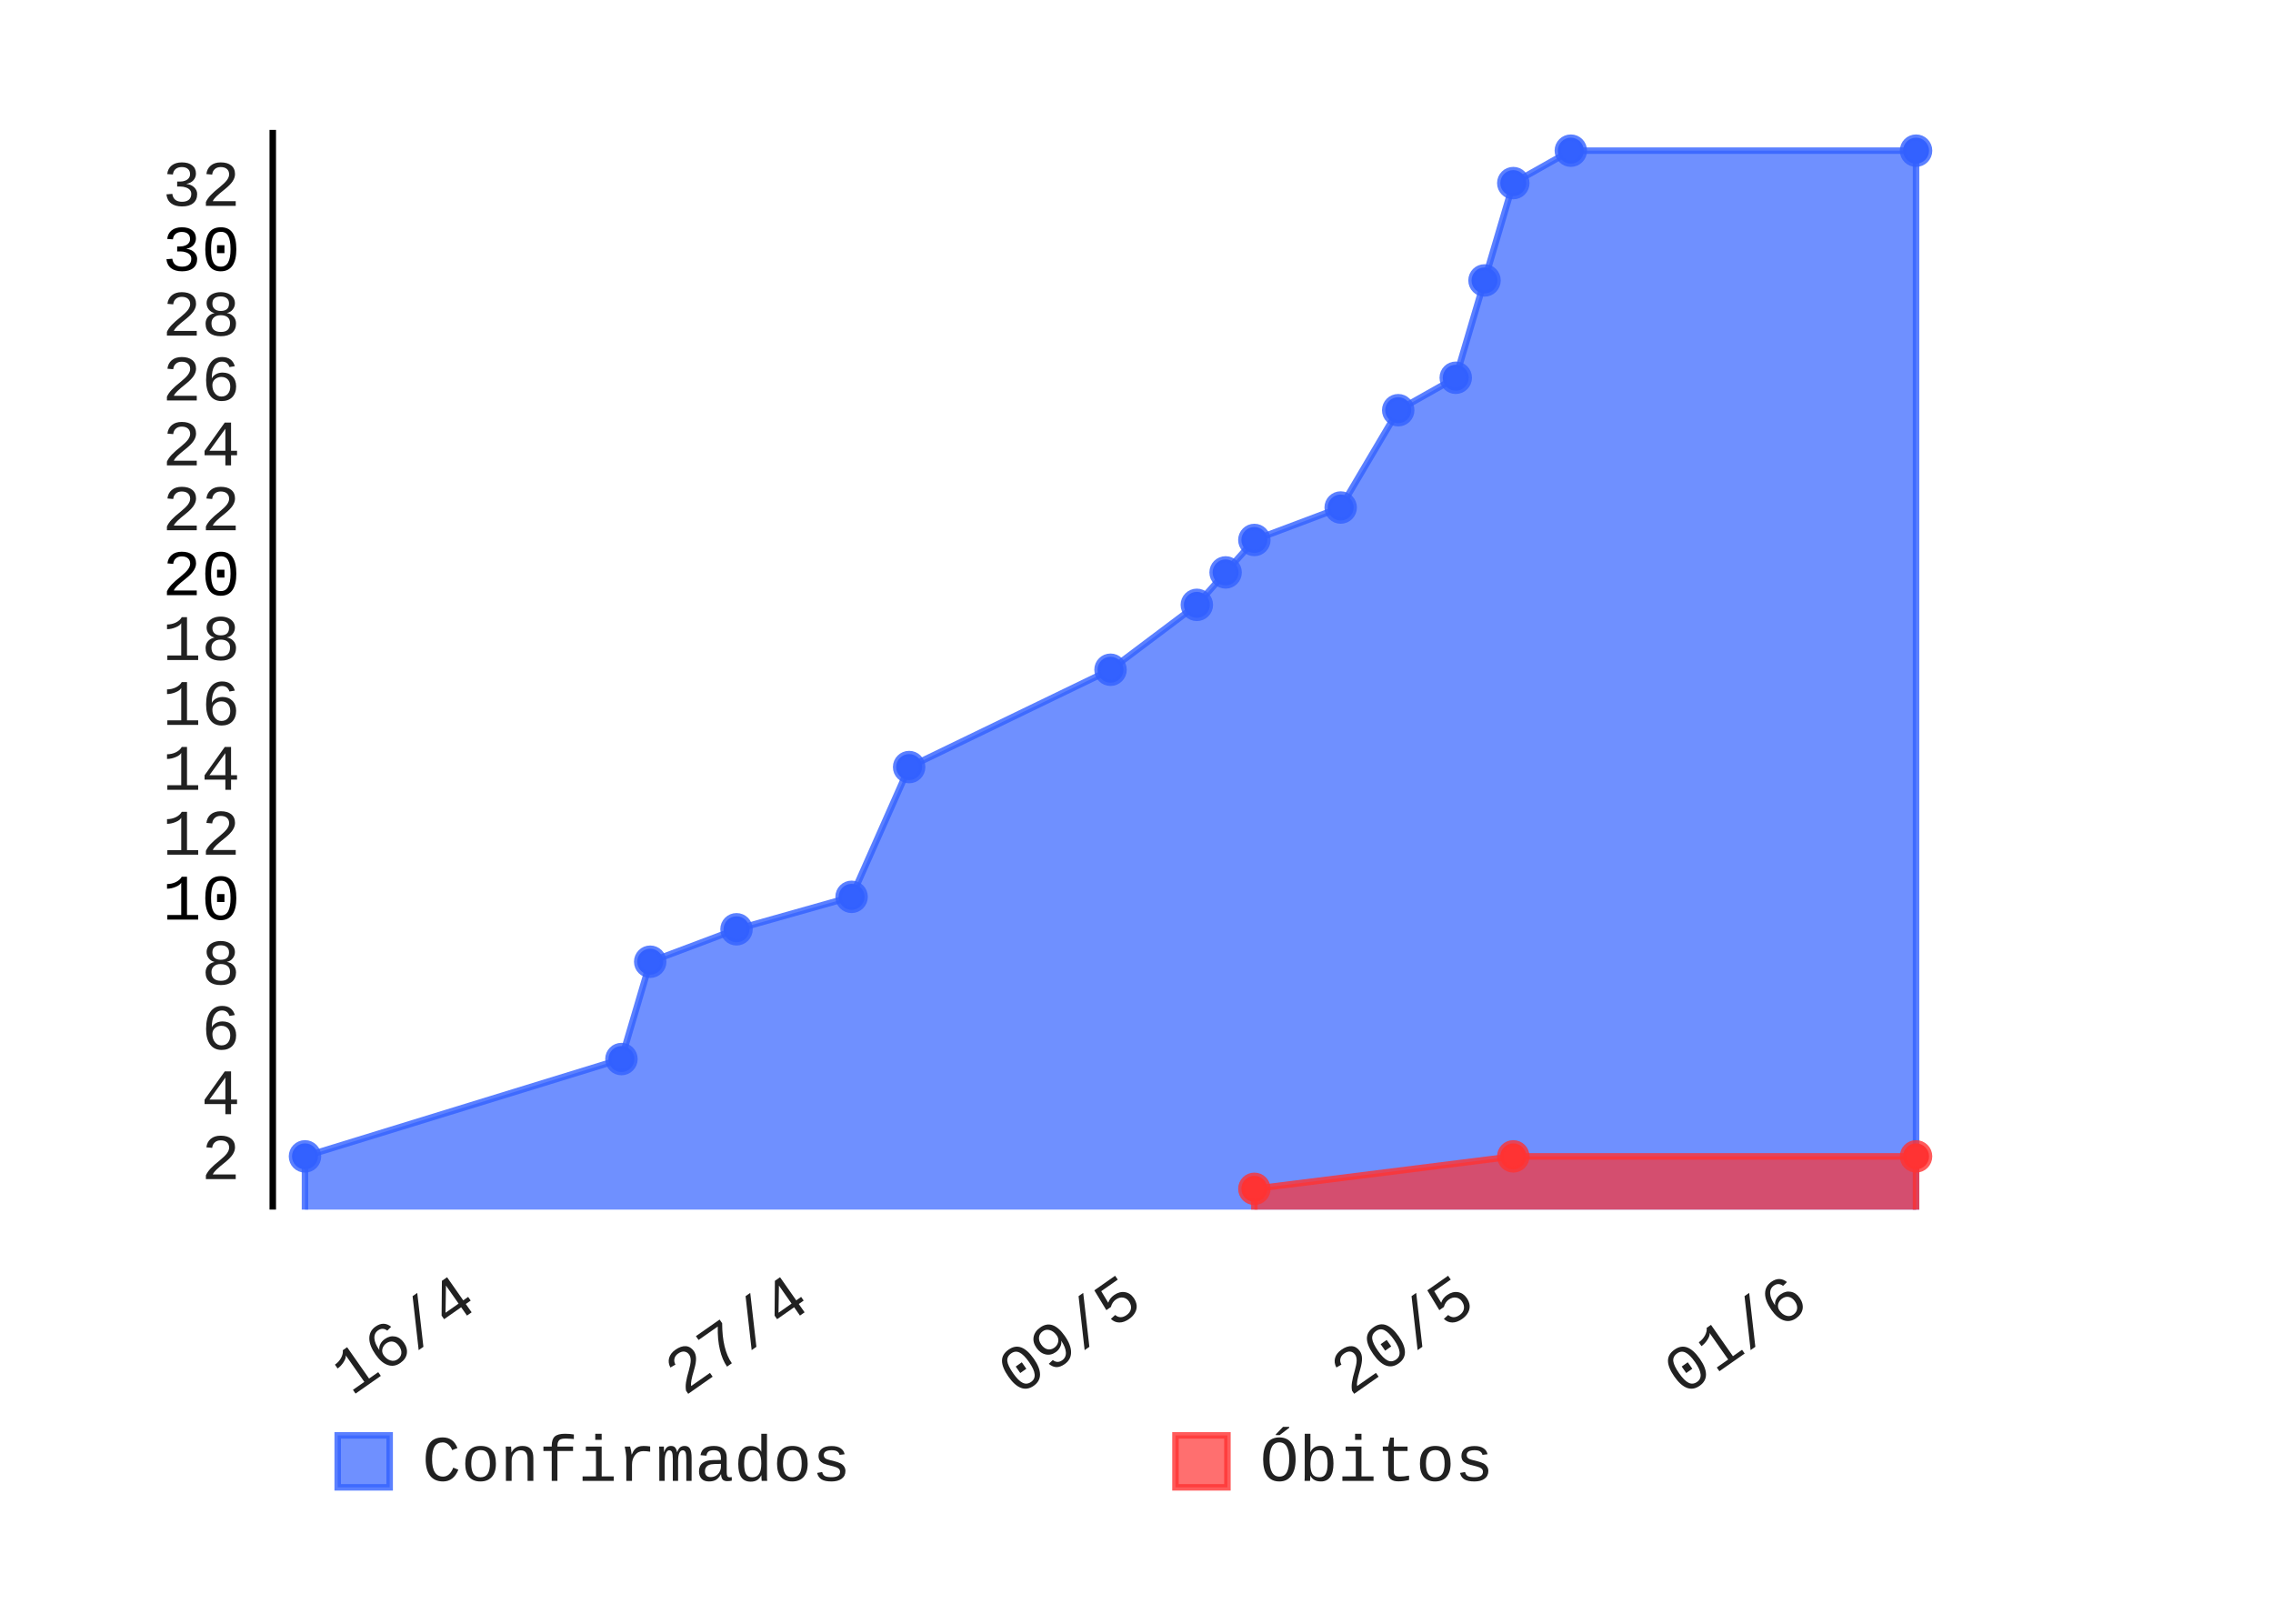
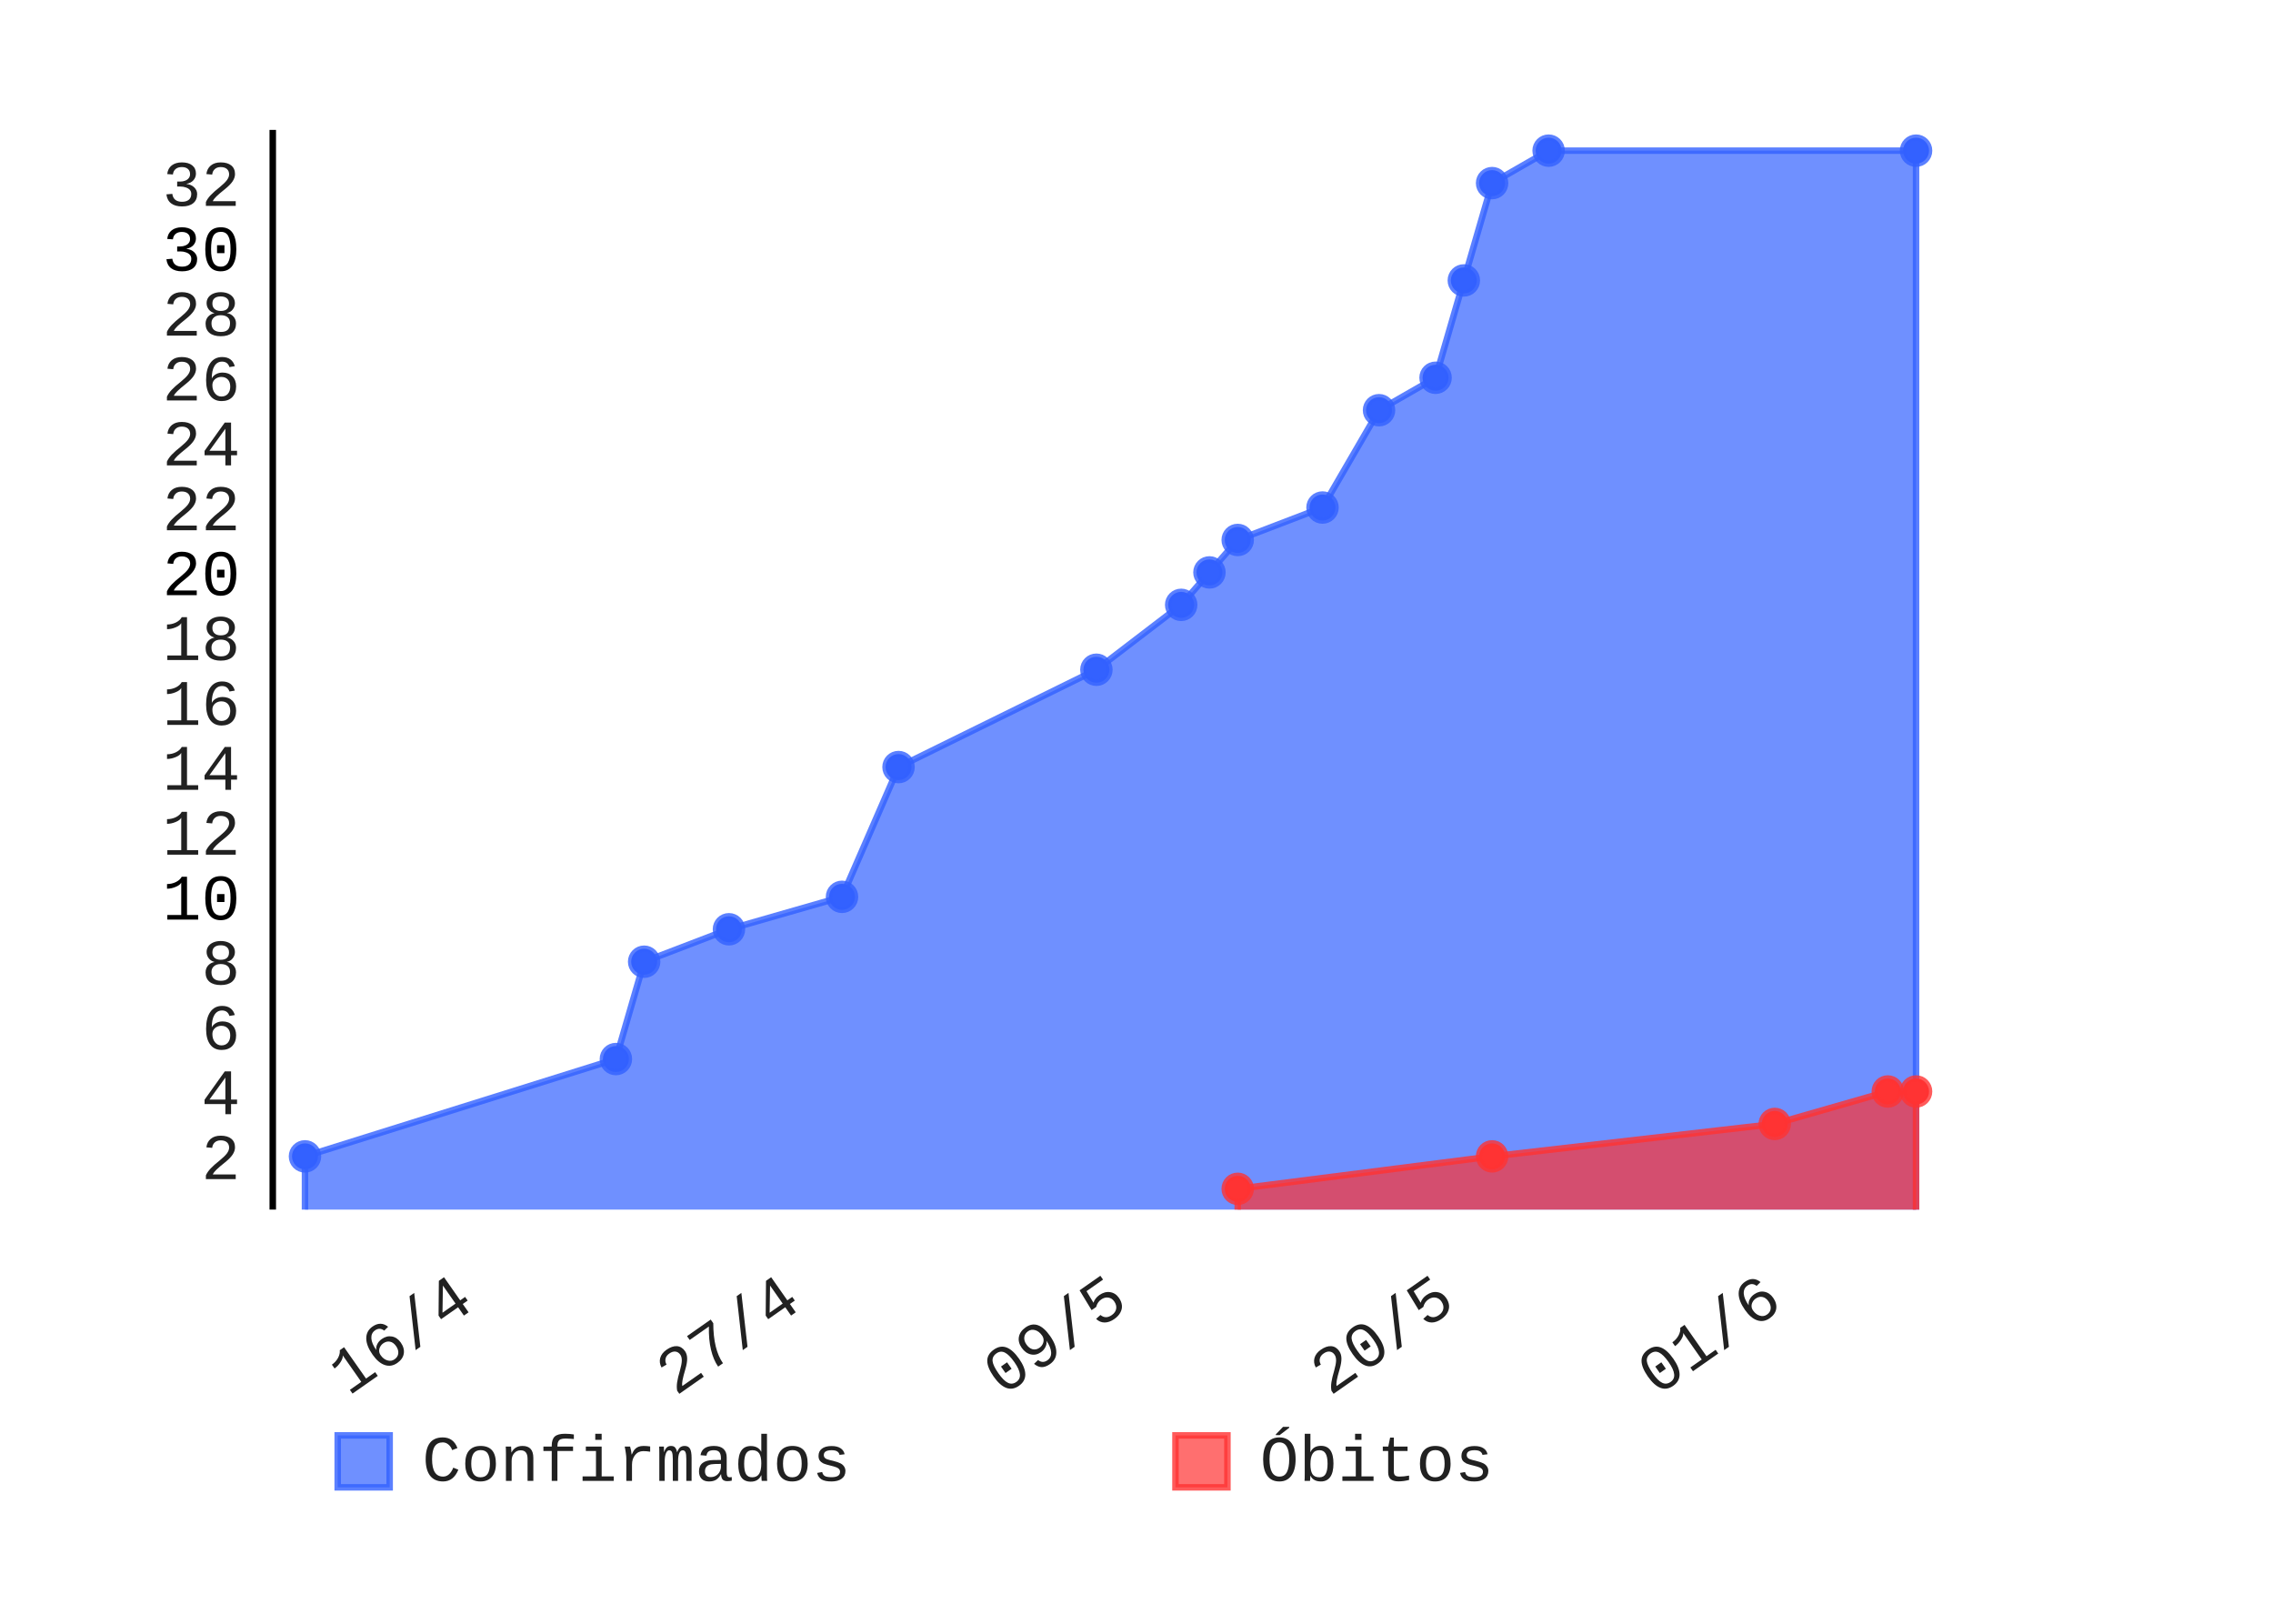
- <svg xmlns="http://www.w3.org/2000/svg" class="pygal-chart" height="250" id="chart-50cbafdb-c04c-4177-b174-a24553e41835" viewBox="0 0 350 250" width="350">
+ <svg xmlns="http://www.w3.org/2000/svg" class="pygal-chart" height="250" id="chart-9ceca977-d969-4a3f-9dbe-caadff080c7b" viewBox="0 0 350 250" width="350">
  <defs>
-     <style type="text/css">#chart-50cbafdb-c04c-4177-b174-a24553e41835{-webkit-user-select:none;-webkit-font-smoothing:antialiased;font-family:Consolas,"Liberation Mono",Menlo,Courier,monospace}#chart-50cbafdb-c04c-4177-b174-a24553e41835 .title{font-family:Consolas,"Liberation Mono",Menlo,Courier,monospace;font-size:8px}#chart-50cbafdb-c04c-4177-b174-a24553e41835 .legends .legend text{font-family:Consolas,"Liberation Mono",Menlo,Courier,monospace;font-size:10px}#chart-50cbafdb-c04c-4177-b174-a24553e41835 .axis text{font-family:Consolas,"Liberation Mono",Menlo,Courier,monospace;font-size:10px}#chart-50cbafdb-c04c-4177-b174-a24553e41835 .axis text.major{font-family:Consolas,"Liberation Mono",Menlo,Courier,monospace;font-size:10px}#chart-50cbafdb-c04c-4177-b174-a24553e41835 .text-overlay text.value{font-family:Consolas,"Liberation Mono",Menlo,Courier,monospace;font-size:16px}#chart-50cbafdb-c04c-4177-b174-a24553e41835 .text-overlay text.label{font-family:Consolas,"Liberation Mono",Menlo,Courier,monospace;font-size:10px}#chart-50cbafdb-c04c-4177-b174-a24553e41835 .tooltip{font-family:Consolas,"Liberation Mono",Menlo,Courier,monospace;font-size:12px}#chart-50cbafdb-c04c-4177-b174-a24553e41835 text.no_data{font-family:Consolas,"Liberation Mono",Menlo,Courier,monospace;font-size:64px}
- #chart-50cbafdb-c04c-4177-b174-a24553e41835{background-color:transparent}#chart-50cbafdb-c04c-4177-b174-a24553e41835 path,#chart-50cbafdb-c04c-4177-b174-a24553e41835 line,#chart-50cbafdb-c04c-4177-b174-a24553e41835 rect,#chart-50cbafdb-c04c-4177-b174-a24553e41835 circle{-webkit-transition:150ms;-moz-transition:150ms;transition:150ms}#chart-50cbafdb-c04c-4177-b174-a24553e41835 .graph &gt; .background{fill:transparent}#chart-50cbafdb-c04c-4177-b174-a24553e41835 .plot &gt; .background{fill:rgba(255,255,255,1)}#chart-50cbafdb-c04c-4177-b174-a24553e41835 .graph{fill:rgba(0,0,0,.87)}#chart-50cbafdb-c04c-4177-b174-a24553e41835 text.no_data{fill:rgba(0,0,0,1)}#chart-50cbafdb-c04c-4177-b174-a24553e41835 .title{fill:rgba(0,0,0,1)}#chart-50cbafdb-c04c-4177-b174-a24553e41835 .legends .legend text{fill:rgba(0,0,0,.87)}#chart-50cbafdb-c04c-4177-b174-a24553e41835 .legends .legend:hover text{fill:rgba(0,0,0,1)}#chart-50cbafdb-c04c-4177-b174-a24553e41835 .axis .line{stroke:rgba(0,0,0,1)}#chart-50cbafdb-c04c-4177-b174-a24553e41835 .axis .guide.line{stroke:rgba(0,0,0,.54)}#chart-50cbafdb-c04c-4177-b174-a24553e41835 .axis .major.line{stroke:rgba(0,0,0,.87)}#chart-50cbafdb-c04c-4177-b174-a24553e41835 .axis text.major{fill:rgba(0,0,0,1)}#chart-50cbafdb-c04c-4177-b174-a24553e41835 .axis.y .guides:hover .guide.line,#chart-50cbafdb-c04c-4177-b174-a24553e41835 .line-graph .axis.x .guides:hover .guide.line,#chart-50cbafdb-c04c-4177-b174-a24553e41835 .stackedline-graph .axis.x .guides:hover .guide.line,#chart-50cbafdb-c04c-4177-b174-a24553e41835 .xy-graph .axis.x .guides:hover .guide.line{stroke:rgba(0,0,0,1)}#chart-50cbafdb-c04c-4177-b174-a24553e41835 .axis .guides:hover text{fill:rgba(0,0,0,1)}#chart-50cbafdb-c04c-4177-b174-a24553e41835 .reactive{fill-opacity:.7;stroke-opacity:.8}#chart-50cbafdb-c04c-4177-b174-a24553e41835 .ci{stroke:rgba(0,0,0,.87)}#chart-50cbafdb-c04c-4177-b174-a24553e41835 .reactive.active,#chart-50cbafdb-c04c-4177-b174-a24553e41835 .active .reactive{fill-opacity:.8;stroke-opacity:.9;stroke-width:4}#chart-50cbafdb-c04c-4177-b174-a24553e41835 .ci .reactive.active{stroke-width:1.5}#chart-50cbafdb-c04c-4177-b174-a24553e41835 .series text{fill:rgba(0,0,0,1)}#chart-50cbafdb-c04c-4177-b174-a24553e41835 .tooltip rect{fill:rgba(255,255,255,1);stroke:rgba(0,0,0,1);-webkit-transition:opacity 150ms;-moz-transition:opacity 150ms;transition:opacity 150ms}#chart-50cbafdb-c04c-4177-b174-a24553e41835 .tooltip .label{fill:rgba(0,0,0,.87)}#chart-50cbafdb-c04c-4177-b174-a24553e41835 .tooltip .label{fill:rgba(0,0,0,.87)}#chart-50cbafdb-c04c-4177-b174-a24553e41835 .tooltip .legend{font-size:.8em;fill:rgba(0,0,0,.54)}#chart-50cbafdb-c04c-4177-b174-a24553e41835 .tooltip .x_label{font-size:.6em;fill:rgba(0,0,0,1)}#chart-50cbafdb-c04c-4177-b174-a24553e41835 .tooltip .xlink{font-size:.5em;text-decoration:underline}#chart-50cbafdb-c04c-4177-b174-a24553e41835 .tooltip .value{font-size:1.5em}#chart-50cbafdb-c04c-4177-b174-a24553e41835 .bound{font-size:.5em}#chart-50cbafdb-c04c-4177-b174-a24553e41835 .max-value{font-size:.75em;fill:rgba(0,0,0,.54)}#chart-50cbafdb-c04c-4177-b174-a24553e41835 .map-element{fill:rgba(255,255,255,1);stroke:rgba(0,0,0,.54) !important}#chart-50cbafdb-c04c-4177-b174-a24553e41835 .map-element .reactive{fill-opacity:inherit;stroke-opacity:inherit}#chart-50cbafdb-c04c-4177-b174-a24553e41835 .color-0,#chart-50cbafdb-c04c-4177-b174-a24553e41835 .color-0 a:visited{stroke:#3361FF;fill:#3361FF}#chart-50cbafdb-c04c-4177-b174-a24553e41835 .color-1,#chart-50cbafdb-c04c-4177-b174-a24553e41835 .color-1 a:visited{stroke:#FF3333;fill:#FF3333}#chart-50cbafdb-c04c-4177-b174-a24553e41835 .text-overlay .color-0 text{fill:black}#chart-50cbafdb-c04c-4177-b174-a24553e41835 .text-overlay .color-1 text{fill:black}
- #chart-50cbafdb-c04c-4177-b174-a24553e41835 text.no_data{text-anchor:middle}#chart-50cbafdb-c04c-4177-b174-a24553e41835 .guide.line{fill:none}#chart-50cbafdb-c04c-4177-b174-a24553e41835 .centered{text-anchor:middle}#chart-50cbafdb-c04c-4177-b174-a24553e41835 .title{text-anchor:middle}#chart-50cbafdb-c04c-4177-b174-a24553e41835 .legends .legend text{fill-opacity:1}#chart-50cbafdb-c04c-4177-b174-a24553e41835 .axis.x text{text-anchor:middle}#chart-50cbafdb-c04c-4177-b174-a24553e41835 .axis.x:not(.web) text[transform]{text-anchor:start}#chart-50cbafdb-c04c-4177-b174-a24553e41835 .axis.x:not(.web) text[transform].backwards{text-anchor:end}#chart-50cbafdb-c04c-4177-b174-a24553e41835 .axis.y text{text-anchor:end}#chart-50cbafdb-c04c-4177-b174-a24553e41835 .axis.y text[transform].backwards{text-anchor:start}#chart-50cbafdb-c04c-4177-b174-a24553e41835 .axis.y2 text{text-anchor:start}#chart-50cbafdb-c04c-4177-b174-a24553e41835 .axis.y2 text[transform].backwards{text-anchor:end}#chart-50cbafdb-c04c-4177-b174-a24553e41835 .axis .guide.line{stroke-dasharray:4,4}#chart-50cbafdb-c04c-4177-b174-a24553e41835 .axis .major.guide.line{stroke-dasharray:6,6}#chart-50cbafdb-c04c-4177-b174-a24553e41835 .horizontal .axis.y .guide.line,#chart-50cbafdb-c04c-4177-b174-a24553e41835 .horizontal .axis.y2 .guide.line,#chart-50cbafdb-c04c-4177-b174-a24553e41835 .vertical .axis.x .guide.line{opacity:0}#chart-50cbafdb-c04c-4177-b174-a24553e41835 .horizontal .axis.always_show .guide.line,#chart-50cbafdb-c04c-4177-b174-a24553e41835 .vertical .axis.always_show .guide.line{opacity:1 !important}#chart-50cbafdb-c04c-4177-b174-a24553e41835 .axis.y .guides:hover .guide.line,#chart-50cbafdb-c04c-4177-b174-a24553e41835 .axis.y2 .guides:hover .guide.line,#chart-50cbafdb-c04c-4177-b174-a24553e41835 .axis.x .guides:hover .guide.line{opacity:1}#chart-50cbafdb-c04c-4177-b174-a24553e41835 .axis .guides:hover text{opacity:1}#chart-50cbafdb-c04c-4177-b174-a24553e41835 .nofill{fill:none}#chart-50cbafdb-c04c-4177-b174-a24553e41835 .subtle-fill{fill-opacity:.2}#chart-50cbafdb-c04c-4177-b174-a24553e41835 .dot{stroke-width:1px;fill-opacity:1}#chart-50cbafdb-c04c-4177-b174-a24553e41835 .dot.active{stroke-width:5px}#chart-50cbafdb-c04c-4177-b174-a24553e41835 .dot.negative{fill:transparent}#chart-50cbafdb-c04c-4177-b174-a24553e41835 text,#chart-50cbafdb-c04c-4177-b174-a24553e41835 tspan{stroke:none !important}#chart-50cbafdb-c04c-4177-b174-a24553e41835 .series text.active{opacity:1}#chart-50cbafdb-c04c-4177-b174-a24553e41835 .tooltip rect{fill-opacity:.95;stroke-width:.5}#chart-50cbafdb-c04c-4177-b174-a24553e41835 .tooltip text{fill-opacity:1}#chart-50cbafdb-c04c-4177-b174-a24553e41835 .showable{visibility:hidden}#chart-50cbafdb-c04c-4177-b174-a24553e41835 .showable.shown{visibility:visible}#chart-50cbafdb-c04c-4177-b174-a24553e41835 .gauge-background{fill:rgba(229,229,229,1);stroke:none}#chart-50cbafdb-c04c-4177-b174-a24553e41835 .bg-lines{stroke:transparent;stroke-width:2px}</style>
+     <style type="text/css">#chart-9ceca977-d969-4a3f-9dbe-caadff080c7b{-webkit-user-select:none;-webkit-font-smoothing:antialiased;font-family:Consolas,"Liberation Mono",Menlo,Courier,monospace}#chart-9ceca977-d969-4a3f-9dbe-caadff080c7b .title{font-family:Consolas,"Liberation Mono",Menlo,Courier,monospace;font-size:8px}#chart-9ceca977-d969-4a3f-9dbe-caadff080c7b .legends .legend text{font-family:Consolas,"Liberation Mono",Menlo,Courier,monospace;font-size:10px}#chart-9ceca977-d969-4a3f-9dbe-caadff080c7b .axis text{font-family:Consolas,"Liberation Mono",Menlo,Courier,monospace;font-size:10px}#chart-9ceca977-d969-4a3f-9dbe-caadff080c7b .axis text.major{font-family:Consolas,"Liberation Mono",Menlo,Courier,monospace;font-size:10px}#chart-9ceca977-d969-4a3f-9dbe-caadff080c7b .text-overlay text.value{font-family:Consolas,"Liberation Mono",Menlo,Courier,monospace;font-size:16px}#chart-9ceca977-d969-4a3f-9dbe-caadff080c7b .text-overlay text.label{font-family:Consolas,"Liberation Mono",Menlo,Courier,monospace;font-size:10px}#chart-9ceca977-d969-4a3f-9dbe-caadff080c7b .tooltip{font-family:Consolas,"Liberation Mono",Menlo,Courier,monospace;font-size:12px}#chart-9ceca977-d969-4a3f-9dbe-caadff080c7b text.no_data{font-family:Consolas,"Liberation Mono",Menlo,Courier,monospace;font-size:64px}
+ #chart-9ceca977-d969-4a3f-9dbe-caadff080c7b{background-color:transparent}#chart-9ceca977-d969-4a3f-9dbe-caadff080c7b path,#chart-9ceca977-d969-4a3f-9dbe-caadff080c7b line,#chart-9ceca977-d969-4a3f-9dbe-caadff080c7b rect,#chart-9ceca977-d969-4a3f-9dbe-caadff080c7b circle{-webkit-transition:150ms;-moz-transition:150ms;transition:150ms}#chart-9ceca977-d969-4a3f-9dbe-caadff080c7b .graph &gt; .background{fill:transparent}#chart-9ceca977-d969-4a3f-9dbe-caadff080c7b .plot &gt; .background{fill:rgba(255,255,255,1)}#chart-9ceca977-d969-4a3f-9dbe-caadff080c7b .graph{fill:rgba(0,0,0,.87)}#chart-9ceca977-d969-4a3f-9dbe-caadff080c7b text.no_data{fill:rgba(0,0,0,1)}#chart-9ceca977-d969-4a3f-9dbe-caadff080c7b .title{fill:rgba(0,0,0,1)}#chart-9ceca977-d969-4a3f-9dbe-caadff080c7b .legends .legend text{fill:rgba(0,0,0,.87)}#chart-9ceca977-d969-4a3f-9dbe-caadff080c7b .legends .legend:hover text{fill:rgba(0,0,0,1)}#chart-9ceca977-d969-4a3f-9dbe-caadff080c7b .axis .line{stroke:rgba(0,0,0,1)}#chart-9ceca977-d969-4a3f-9dbe-caadff080c7b .axis .guide.line{stroke:rgba(0,0,0,.54)}#chart-9ceca977-d969-4a3f-9dbe-caadff080c7b .axis .major.line{stroke:rgba(0,0,0,.87)}#chart-9ceca977-d969-4a3f-9dbe-caadff080c7b .axis text.major{fill:rgba(0,0,0,1)}#chart-9ceca977-d969-4a3f-9dbe-caadff080c7b .axis.y .guides:hover .guide.line,#chart-9ceca977-d969-4a3f-9dbe-caadff080c7b .line-graph .axis.x .guides:hover .guide.line,#chart-9ceca977-d969-4a3f-9dbe-caadff080c7b .stackedline-graph .axis.x .guides:hover .guide.line,#chart-9ceca977-d969-4a3f-9dbe-caadff080c7b .xy-graph .axis.x .guides:hover .guide.line{stroke:rgba(0,0,0,1)}#chart-9ceca977-d969-4a3f-9dbe-caadff080c7b .axis .guides:hover text{fill:rgba(0,0,0,1)}#chart-9ceca977-d969-4a3f-9dbe-caadff080c7b .reactive{fill-opacity:.7;stroke-opacity:.8}#chart-9ceca977-d969-4a3f-9dbe-caadff080c7b .ci{stroke:rgba(0,0,0,.87)}#chart-9ceca977-d969-4a3f-9dbe-caadff080c7b .reactive.active,#chart-9ceca977-d969-4a3f-9dbe-caadff080c7b .active .reactive{fill-opacity:.8;stroke-opacity:.9;stroke-width:4}#chart-9ceca977-d969-4a3f-9dbe-caadff080c7b .ci .reactive.active{stroke-width:1.5}#chart-9ceca977-d969-4a3f-9dbe-caadff080c7b .series text{fill:rgba(0,0,0,1)}#chart-9ceca977-d969-4a3f-9dbe-caadff080c7b .tooltip rect{fill:rgba(255,255,255,1);stroke:rgba(0,0,0,1);-webkit-transition:opacity 150ms;-moz-transition:opacity 150ms;transition:opacity 150ms}#chart-9ceca977-d969-4a3f-9dbe-caadff080c7b .tooltip .label{fill:rgba(0,0,0,.87)}#chart-9ceca977-d969-4a3f-9dbe-caadff080c7b .tooltip .label{fill:rgba(0,0,0,.87)}#chart-9ceca977-d969-4a3f-9dbe-caadff080c7b .tooltip .legend{font-size:.8em;fill:rgba(0,0,0,.54)}#chart-9ceca977-d969-4a3f-9dbe-caadff080c7b .tooltip .x_label{font-size:.6em;fill:rgba(0,0,0,1)}#chart-9ceca977-d969-4a3f-9dbe-caadff080c7b .tooltip .xlink{font-size:.5em;text-decoration:underline}#chart-9ceca977-d969-4a3f-9dbe-caadff080c7b .tooltip .value{font-size:1.5em}#chart-9ceca977-d969-4a3f-9dbe-caadff080c7b .bound{font-size:.5em}#chart-9ceca977-d969-4a3f-9dbe-caadff080c7b .max-value{font-size:.75em;fill:rgba(0,0,0,.54)}#chart-9ceca977-d969-4a3f-9dbe-caadff080c7b .map-element{fill:rgba(255,255,255,1);stroke:rgba(0,0,0,.54) !important}#chart-9ceca977-d969-4a3f-9dbe-caadff080c7b .map-element .reactive{fill-opacity:inherit;stroke-opacity:inherit}#chart-9ceca977-d969-4a3f-9dbe-caadff080c7b .color-0,#chart-9ceca977-d969-4a3f-9dbe-caadff080c7b .color-0 a:visited{stroke:#3361FF;fill:#3361FF}#chart-9ceca977-d969-4a3f-9dbe-caadff080c7b .color-1,#chart-9ceca977-d969-4a3f-9dbe-caadff080c7b .color-1 a:visited{stroke:#FF3333;fill:#FF3333}#chart-9ceca977-d969-4a3f-9dbe-caadff080c7b .text-overlay .color-0 text{fill:black}#chart-9ceca977-d969-4a3f-9dbe-caadff080c7b .text-overlay .color-1 text{fill:black}
+ #chart-9ceca977-d969-4a3f-9dbe-caadff080c7b text.no_data{text-anchor:middle}#chart-9ceca977-d969-4a3f-9dbe-caadff080c7b .guide.line{fill:none}#chart-9ceca977-d969-4a3f-9dbe-caadff080c7b .centered{text-anchor:middle}#chart-9ceca977-d969-4a3f-9dbe-caadff080c7b .title{text-anchor:middle}#chart-9ceca977-d969-4a3f-9dbe-caadff080c7b .legends .legend text{fill-opacity:1}#chart-9ceca977-d969-4a3f-9dbe-caadff080c7b .axis.x text{text-anchor:middle}#chart-9ceca977-d969-4a3f-9dbe-caadff080c7b .axis.x:not(.web) text[transform]{text-anchor:start}#chart-9ceca977-d969-4a3f-9dbe-caadff080c7b .axis.x:not(.web) text[transform].backwards{text-anchor:end}#chart-9ceca977-d969-4a3f-9dbe-caadff080c7b .axis.y text{text-anchor:end}#chart-9ceca977-d969-4a3f-9dbe-caadff080c7b .axis.y text[transform].backwards{text-anchor:start}#chart-9ceca977-d969-4a3f-9dbe-caadff080c7b .axis.y2 text{text-anchor:start}#chart-9ceca977-d969-4a3f-9dbe-caadff080c7b .axis.y2 text[transform].backwards{text-anchor:end}#chart-9ceca977-d969-4a3f-9dbe-caadff080c7b .axis .guide.line{stroke-dasharray:4,4}#chart-9ceca977-d969-4a3f-9dbe-caadff080c7b .axis .major.guide.line{stroke-dasharray:6,6}#chart-9ceca977-d969-4a3f-9dbe-caadff080c7b .horizontal .axis.y .guide.line,#chart-9ceca977-d969-4a3f-9dbe-caadff080c7b .horizontal .axis.y2 .guide.line,#chart-9ceca977-d969-4a3f-9dbe-caadff080c7b .vertical .axis.x .guide.line{opacity:0}#chart-9ceca977-d969-4a3f-9dbe-caadff080c7b .horizontal .axis.always_show .guide.line,#chart-9ceca977-d969-4a3f-9dbe-caadff080c7b .vertical .axis.always_show .guide.line{opacity:1 !important}#chart-9ceca977-d969-4a3f-9dbe-caadff080c7b .axis.y .guides:hover .guide.line,#chart-9ceca977-d969-4a3f-9dbe-caadff080c7b .axis.y2 .guides:hover .guide.line,#chart-9ceca977-d969-4a3f-9dbe-caadff080c7b .axis.x .guides:hover .guide.line{opacity:1}#chart-9ceca977-d969-4a3f-9dbe-caadff080c7b .axis .guides:hover text{opacity:1}#chart-9ceca977-d969-4a3f-9dbe-caadff080c7b .nofill{fill:none}#chart-9ceca977-d969-4a3f-9dbe-caadff080c7b .subtle-fill{fill-opacity:.2}#chart-9ceca977-d969-4a3f-9dbe-caadff080c7b .dot{stroke-width:1px;fill-opacity:1}#chart-9ceca977-d969-4a3f-9dbe-caadff080c7b .dot.active{stroke-width:5px}#chart-9ceca977-d969-4a3f-9dbe-caadff080c7b .dot.negative{fill:transparent}#chart-9ceca977-d969-4a3f-9dbe-caadff080c7b text,#chart-9ceca977-d969-4a3f-9dbe-caadff080c7b tspan{stroke:none !important}#chart-9ceca977-d969-4a3f-9dbe-caadff080c7b .series text.active{opacity:1}#chart-9ceca977-d969-4a3f-9dbe-caadff080c7b .tooltip rect{fill-opacity:.95;stroke-width:.5}#chart-9ceca977-d969-4a3f-9dbe-caadff080c7b .tooltip text{fill-opacity:1}#chart-9ceca977-d969-4a3f-9dbe-caadff080c7b .showable{visibility:hidden}#chart-9ceca977-d969-4a3f-9dbe-caadff080c7b .showable.shown{visibility:visible}#chart-9ceca977-d969-4a3f-9dbe-caadff080c7b .gauge-background{fill:rgba(229,229,229,1);stroke:none}#chart-9ceca977-d969-4a3f-9dbe-caadff080c7b .bg-lines{stroke:transparent;stroke-width:2px}</style>
  </defs>
  <g class="graph datetimeline-graph vertical">
    <rect class="background" height="250" width="350" x="0" y="0" />
    <g class="plot" transform="translate(42, 20)">
      <rect class="background" height="166.234" width="258.0" x="0" y="0" />
      <g class="axis y">
        <g class="guides">
          <text class="" x="-5" y="161.542">2</text>
        </g>
        <g class="guides">
          <text class="" x="-5" y="151.552">4</text>
        </g>
        <g class="guides">
          <text class="" x="-5" y="141.562">6</text>
        </g>
        <g class="guides">
          <text class="" x="-5" y="131.572">8</text>
        </g>
        <g class="guides">
          <text class="major" x="-5" y="121.582">10</text>
        </g>
        <g class="guides">
          <text class="" x="-5" y="111.592">12</text>
        </g>
        <g class="guides">
          <text class="" x="-5" y="101.602">14</text>
        </g>
        <g class="guides">
          <text class="" x="-5" y="91.612">16</text>
        </g>
        <g class="guides">
          <text class="" x="-5" y="81.622">18</text>
        </g>
        <g class="guides">
          <text class="major" x="-5" y="71.632">20</text>
        </g>
        <g class="guides">
          <text class="" x="-5" y="61.642">22</text>
        </g>
        <g class="guides">
          <text class="" x="-5" y="51.652">24</text>
        </g>
        <g class="guides">
          <text class="" x="-5" y="41.662">26</text>
        </g>
        <g class="guides">
          <text class="" x="-5" y="31.672">28</text>
        </g>
        <g class="guides">
          <text class="major" x="-5" y="21.682">30</text>
        </g>
        <g class="guides">
          <text class="" x="-5" y="11.692">32</text>
        </g>
      </g>
      <g class="axis x">
        <path class="line" d="M0 0 v166.234" />
        <g class="guides">
-           <path class="guide line" d="M31.787 0 v166.234" />
-           <text class="backwards" transform="rotate(325 31.78732 181.2342)" x="31.787" y="181.234">16/4</text>
+           <path class="guide line" d="M31.317 0 v166.234" />
+           <text class="backwards" transform="rotate(325 31.31669 181.2342)" x="31.317" y="181.234">16/4</text>
        </g>
        <g class="guides">
-           <path class="guide line" d="M83.06 0 v166.234" />
-           <text class="backwards" transform="rotate(325 83.05983 181.2342)" x="83.06" y="181.234">27/4</text>
+           <path class="guide line" d="M81.69 0 v166.234" />
+           <text class="backwards" transform="rotate(325 81.68968 181.2342)" x="81.69" y="181.234">27/4</text>
        </g>
        <g class="guides">
-           <path class="guide line" d="M134.332 0 v166.234" />
-           <text class="backwards" transform="rotate(325 134.3323 181.2342)" x="134.332" y="181.234">09/5</text>
+           <path class="guide line" d="M132.063 0 v166.234" />
+           <text class="backwards" transform="rotate(325 132.0627 181.2342)" x="132.063" y="181.234">09/5</text>
        </g>
        <g class="guides">
-           <path class="guide line" d="M185.605 0 v166.234" />
-           <text class="backwards" transform="rotate(325 185.6049 181.2342)" x="185.605" y="181.234">20/5</text>
+           <path class="guide line" d="M182.436 0 v166.234" />
+           <text class="backwards" transform="rotate(325 182.4357 181.2342)" x="182.436" y="181.234">20/5</text>
        </g>
        <g class="guides">
-           <path class="guide line" d="M236.877 0 v166.234" />
-           <text class="backwards" transform="rotate(325 236.8774 181.2342)" x="236.877" y="181.234">01/6</text>
+           <path class="guide line" d="M232.809 0 v166.234" />
+           <text class="backwards" transform="rotate(325 232.8087 181.2342)" x="232.809" y="181.234">01/6</text>
        </g>
      </g>
      <g class="series serie-0 color-0">
-         <path class="line reactive" d="M4.962 166.234 L4.962 158.042 53.691 143.057 58.121 128.072 71.411 123.077 89.13 118.082 97.99 98.102 129 83.117 142.29 73.127 146.72 68.132 151.15 63.137 164.44 58.142 173.299 43.157 182.159 38.162 186.589 23.177 191.019 8.192 199.879 3.197 253.038 3.197 253.038 166.234" />
+         <path class="line reactive" d="M4.962 166.234 L4.962 158.042 52.836 143.057 57.188 128.072 70.245 123.077 87.654 118.082 96.358 98.102 126.824 83.117 139.881 73.127 144.233 68.132 148.585 63.137 161.642 58.142 170.346 43.157 179.051 38.162 183.403 23.177 187.755 8.192 196.46 3.197 253.038 3.197 253.038 166.234" />
      </g>
      <g class="series serie-1 color-1">
-         <path class="line reactive" d="M151.15 166.234 L151.15 163.037 191.019 158.042 253.038 158.042 253.038 166.234" />
+         <path class="line reactive" d="M148.585 166.234 L148.585 163.037 187.755 158.042 231.277 153.047 248.686 148.052 253.038 148.052 253.038 166.234" />
      </g>
    </g>
    <g class="titles" />
    <g class="plot overlay" transform="translate(42, 20)">
      <g class="series serie-0 color-0">
        <g class="dots">
          <circle class="dot reactive tooltip-trigger" cx="4.962" cy="158.042" r="2" />
        </g>
        <g class="dots">
-           <circle class="dot reactive tooltip-trigger" cx="53.691" cy="143.057" r="2" />
+           <circle class="dot reactive tooltip-trigger" cx="52.836" cy="143.057" r="2" />
        </g>
        <g class="dots">
-           <circle class="dot reactive tooltip-trigger" cx="58.121" cy="128.072" r="2" />
+           <circle class="dot reactive tooltip-trigger" cx="57.188" cy="128.072" r="2" />
        </g>
        <g class="dots">
-           <circle class="dot reactive tooltip-trigger" cx="71.411" cy="123.077" r="2" />
+           <circle class="dot reactive tooltip-trigger" cx="70.245" cy="123.077" r="2" />
        </g>
        <g class="dots">
-           <circle class="dot reactive tooltip-trigger" cx="89.13" cy="118.082" r="2" />
+           <circle class="dot reactive tooltip-trigger" cx="87.654" cy="118.082" r="2" />
        </g>
        <g class="dots">
-           <circle class="dot reactive tooltip-trigger" cx="97.99" cy="98.102" r="2" />
+           <circle class="dot reactive tooltip-trigger" cx="96.358" cy="98.102" r="2" />
        </g>
        <g class="dots">
-           <circle class="dot reactive tooltip-trigger" cx="129.0" cy="83.117" r="2" />
+           <circle class="dot reactive tooltip-trigger" cx="126.824" cy="83.117" r="2" />
        </g>
        <g class="dots">
-           <circle class="dot reactive tooltip-trigger" cx="142.29" cy="73.127" r="2" />
+           <circle class="dot reactive tooltip-trigger" cx="139.881" cy="73.127" r="2" />
        </g>
        <g class="dots">
-           <circle class="dot reactive tooltip-trigger" cx="146.72" cy="68.132" r="2" />
+           <circle class="dot reactive tooltip-trigger" cx="144.233" cy="68.132" r="2" />
        </g>
        <g class="dots">
-           <circle class="dot reactive tooltip-trigger" cx="151.15" cy="63.137" r="2" />
+           <circle class="dot reactive tooltip-trigger" cx="148.585" cy="63.137" r="2" />
        </g>
        <g class="dots">
-           <circle class="dot reactive tooltip-trigger" cx="164.44" cy="58.142" r="2" />
+           <circle class="dot reactive tooltip-trigger" cx="161.642" cy="58.142" r="2" />
        </g>
        <g class="dots">
-           <circle class="dot reactive tooltip-trigger" cx="173.299" cy="43.157" r="2" />
+           <circle class="dot reactive tooltip-trigger" cx="170.346" cy="43.157" r="2" />
        </g>
        <g class="dots">
-           <circle class="dot reactive tooltip-trigger" cx="182.159" cy="38.162" r="2" />
+           <circle class="dot reactive tooltip-trigger" cx="179.051" cy="38.162" r="2" />
        </g>
        <g class="dots">
-           <circle class="dot reactive tooltip-trigger" cx="186.589" cy="23.177" r="2" />
+           <circle class="dot reactive tooltip-trigger" cx="183.403" cy="23.177" r="2" />
        </g>
        <g class="dots">
-           <circle class="dot reactive tooltip-trigger" cx="191.019" cy="8.192" r="2" />
+           <circle class="dot reactive tooltip-trigger" cx="187.755" cy="8.192" r="2" />
        </g>
        <g class="dots">
-           <circle class="dot reactive tooltip-trigger" cx="199.879" cy="3.197" r="2" />
+           <circle class="dot reactive tooltip-trigger" cx="196.46" cy="3.197" r="2" />
        </g>
        <g class="dots">
          <circle class="dot reactive tooltip-trigger" cx="253.038" cy="3.197" r="2" />
        </g>
      </g>
      <g class="series serie-1 color-1">
        <g class="dots">
-           <circle class="dot reactive tooltip-trigger" cx="151.15" cy="163.037" r="2" />
+           <circle class="dot reactive tooltip-trigger" cx="148.585" cy="163.037" r="2" />
        </g>
        <g class="dots">
-           <circle class="dot reactive tooltip-trigger" cx="191.019" cy="158.042" r="2" />
+           <circle class="dot reactive tooltip-trigger" cx="187.755" cy="158.042" r="2" />
        </g>
        <g class="dots">
-           <circle class="dot reactive tooltip-trigger" cx="253.038" cy="158.042" r="2" />
+           <circle class="dot reactive tooltip-trigger" cx="231.277" cy="153.047" r="2" />
+         </g>
+         <g class="dots">
+           <circle class="dot reactive tooltip-trigger" cx="248.686" cy="148.052" r="2" />
+         </g>
+         <g class="dots">
+           <circle class="dot reactive tooltip-trigger" cx="253.038" cy="148.052" r="2" />
        </g>
      </g>
    </g>
    <g class="plot text-overlay" transform="translate(42, 20)">
      <g class="series serie-0 color-0" />
      <g class="series serie-1 color-1" />
    </g>
    <g class="plot tooltip-overlay" transform="translate(42, 20)">
      <g class="tooltip" style="opacity: 0" transform="translate(0 0)">
        <rect class="tooltip-box" height="0" rx="10" ry="10" width="0" />
        <g class="text" />
      </g>
    </g>
    <g class="legends" transform="translate(52, 220)">
      <g class="legend reactive activate-serie" id="activate-serie-0">
        <rect class="color-0 reactive" height="8" width="8" x="0.0" y="1.0" />
        <text x="13.0" y="8.0">Confirmados</text>
      </g>
      <g class="legend reactive activate-serie" id="activate-serie-1">
        <rect class="color-1 reactive" height="8" width="8" x="129.0" y="1.0" />
        <text x="142.0" y="8.0">Óbitos</text>
      </g>
    </g>
  </g>
</svg>
